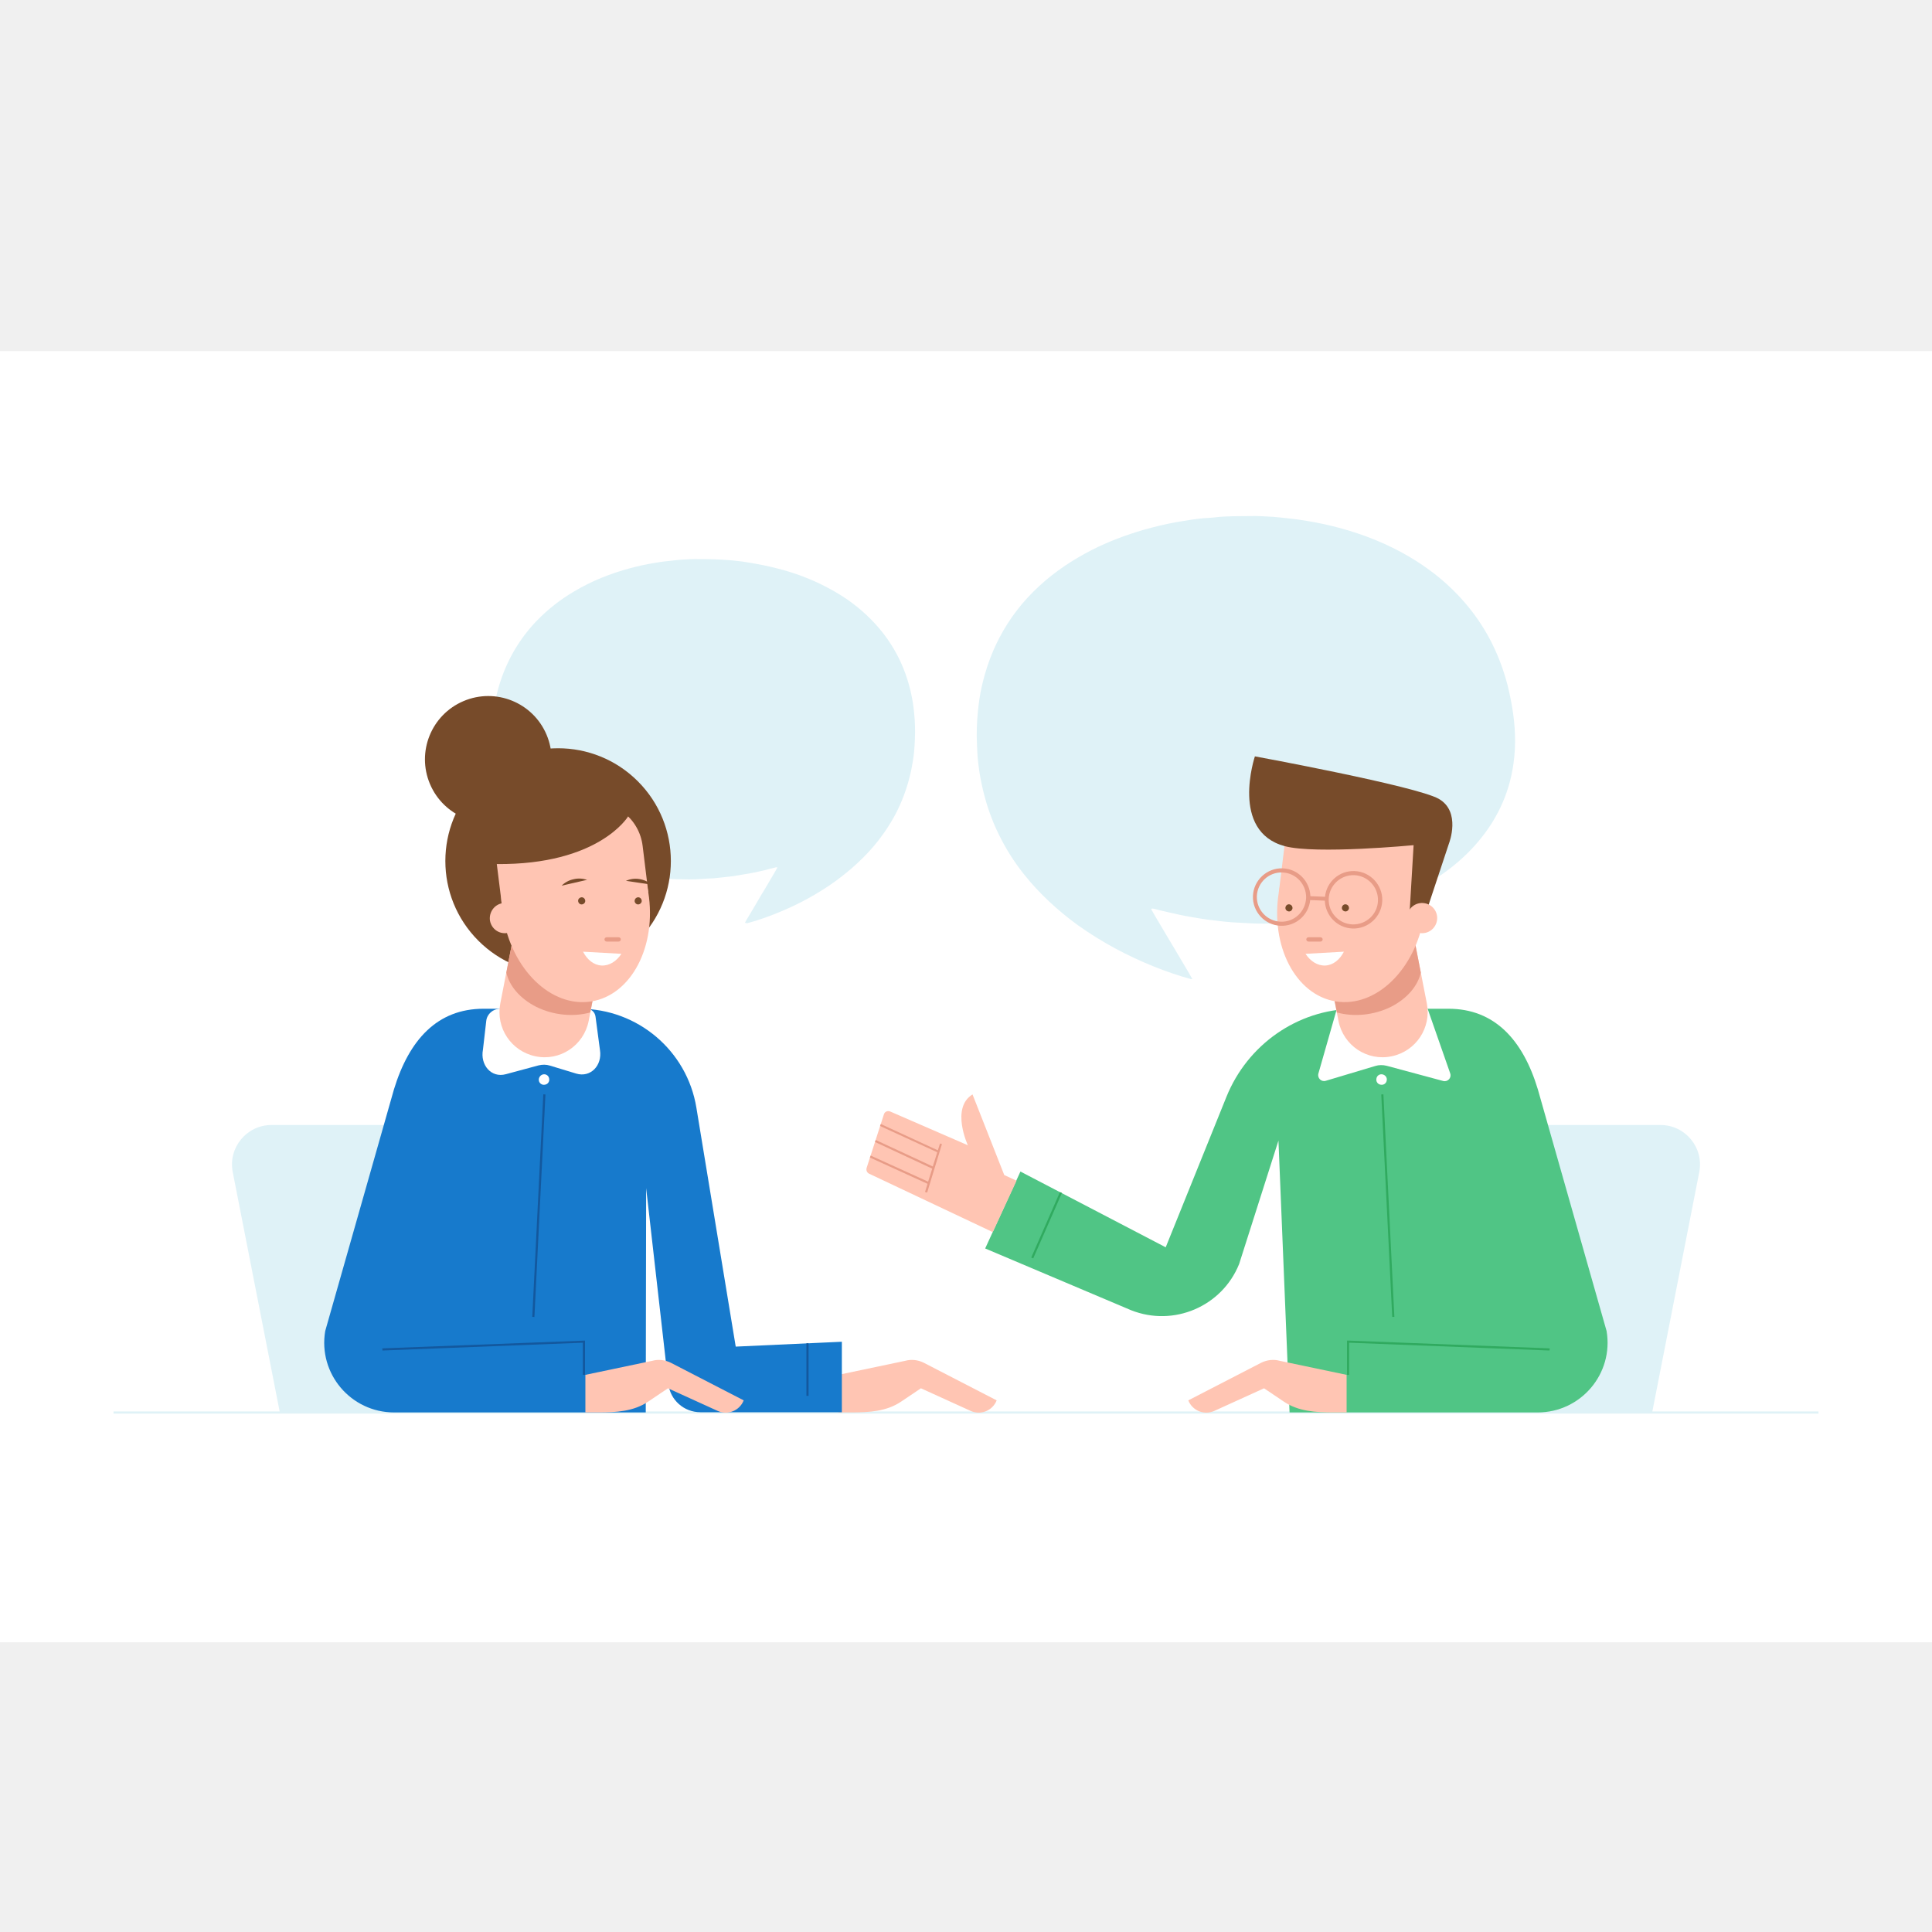
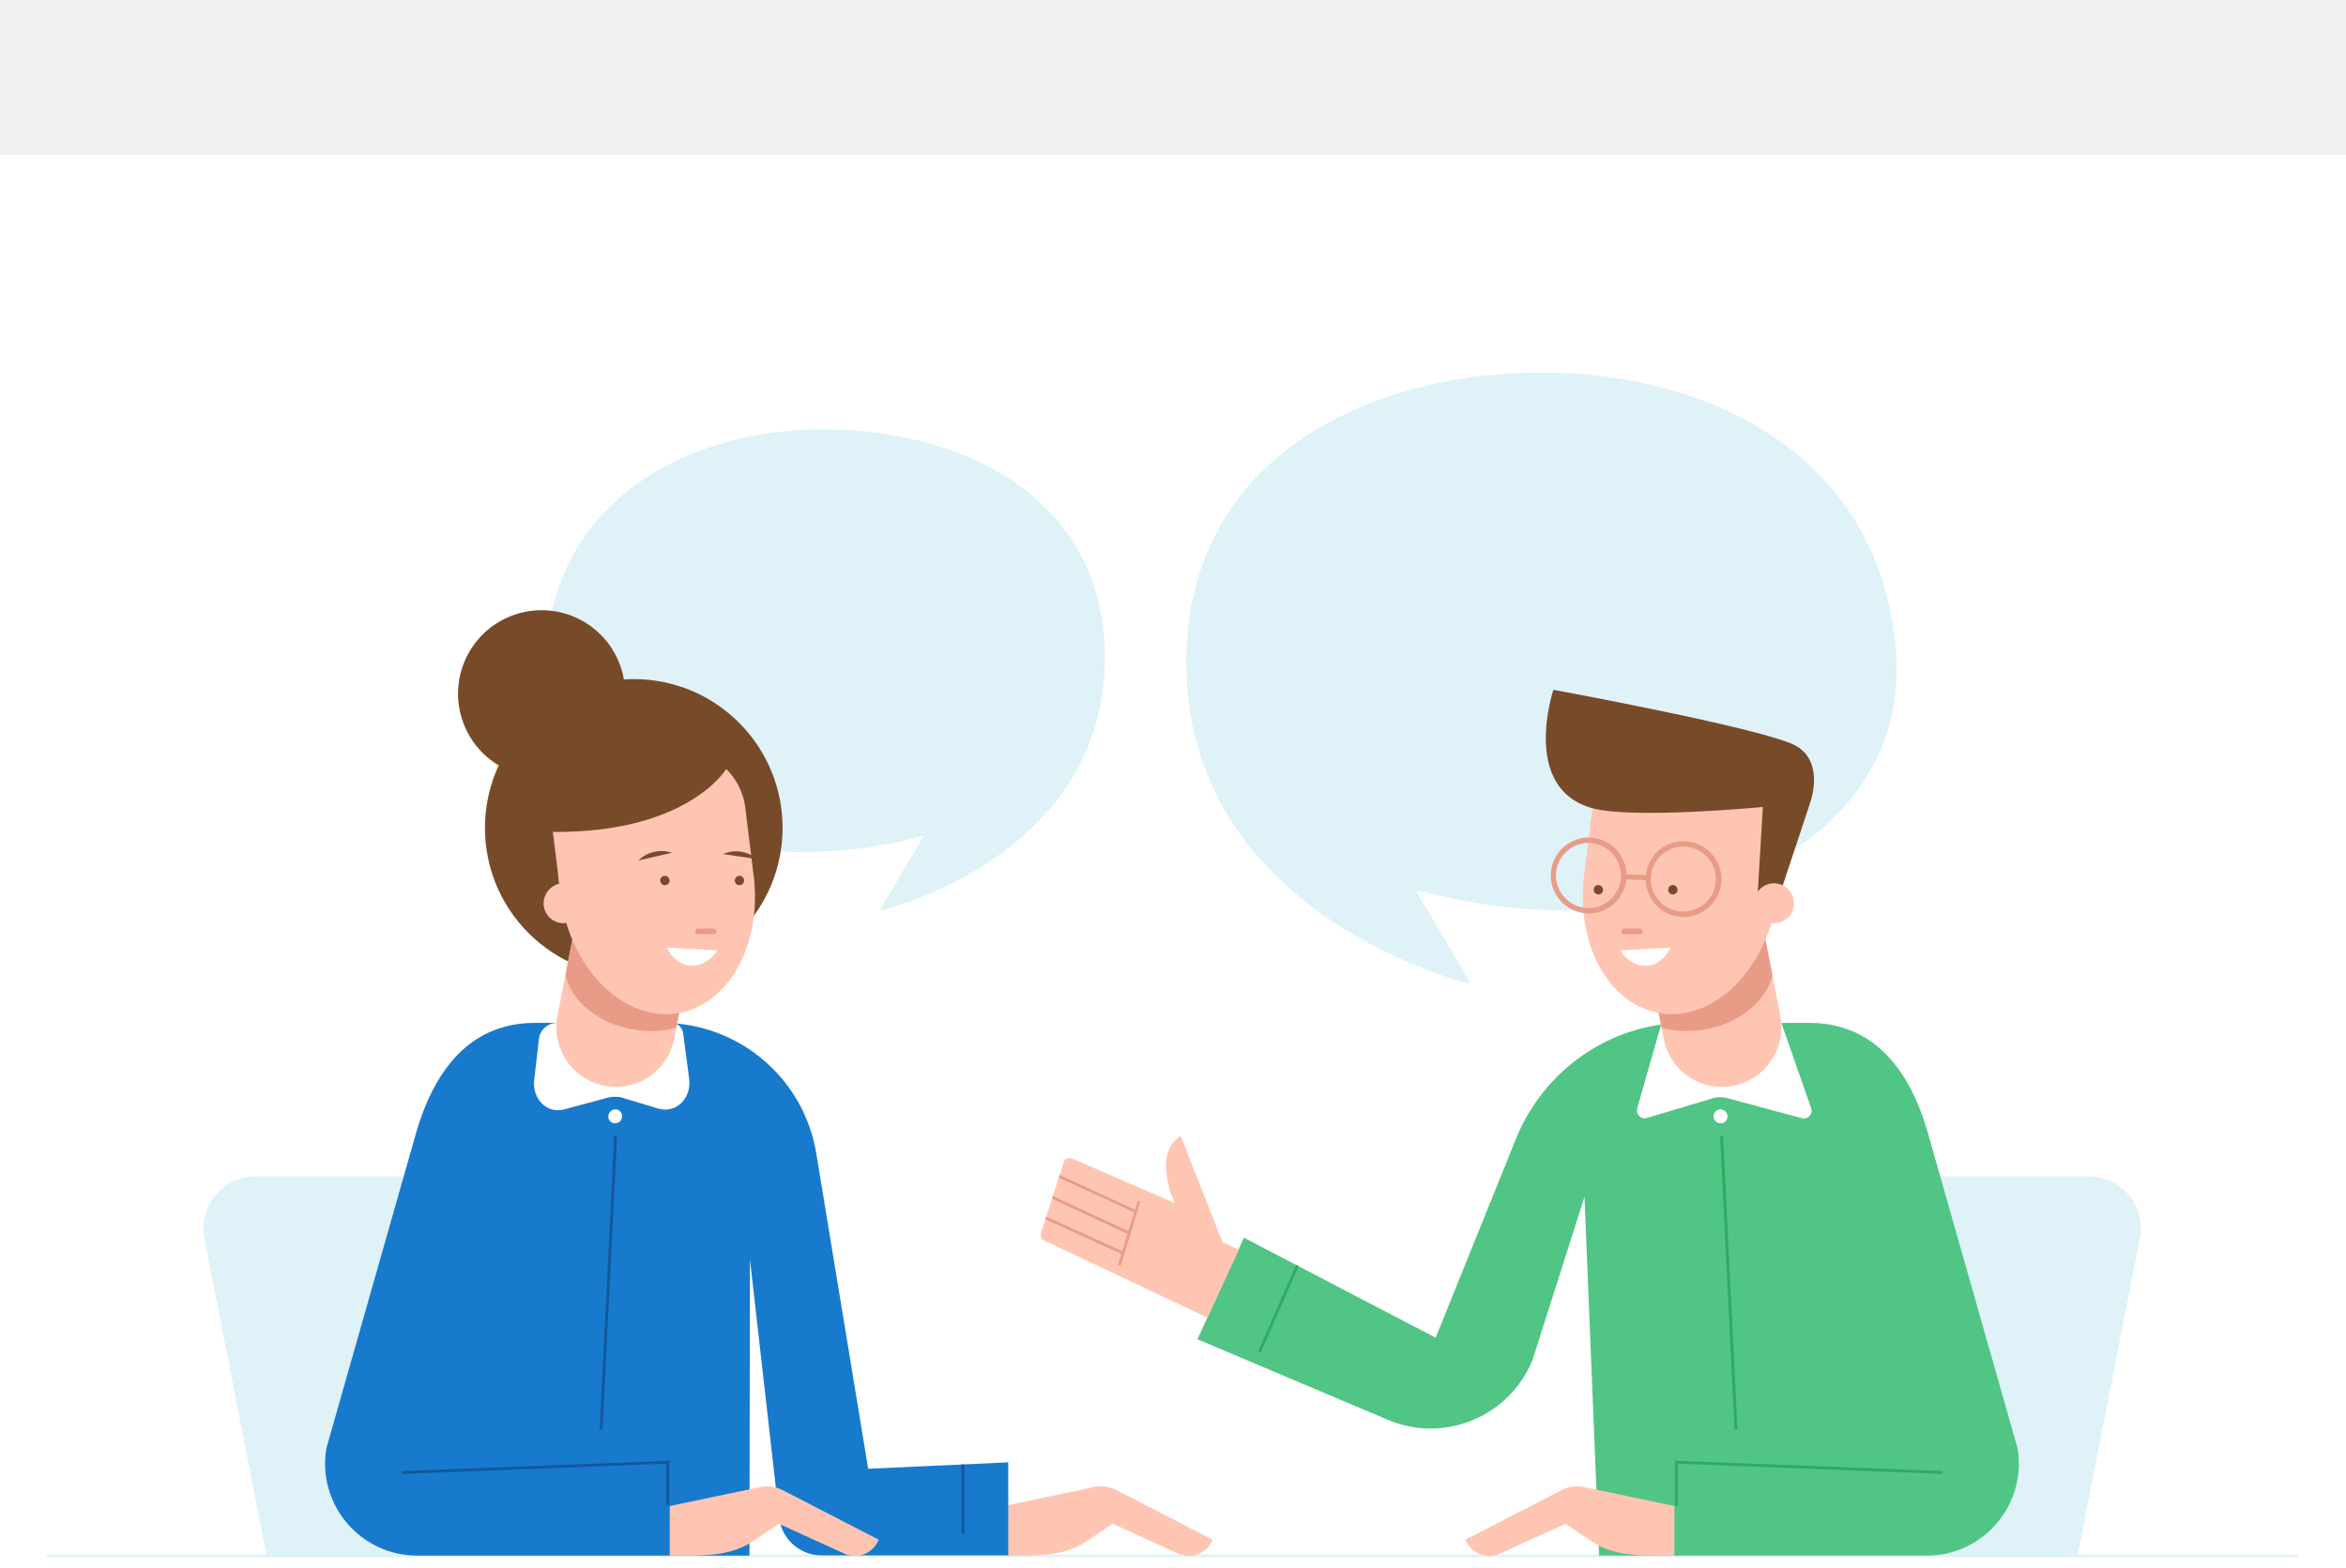
- <svg xmlns="http://www.w3.org/2000/svg" version="1.1" id="Layer_1" x="0px" y="0px" viewBox="0 0 992.1 992.1" style="enable-background:new 0 0 992.1 992.1;" xml:space="preserve">
+ <svg xmlns="http://www.w3.org/2000/svg" version="1.1" id="Layer_1" x="0px" y="0px" width="992.1" height="663" viewBox="40 120 912.8 610" style="enable-background:new 0 0 992.1 992.1;" xml:space="preserve">
  <style type="text/css">
	.st0{fill:#FFFFFF;}
	.st1{fill:#DFF2F7;}
	.st2{fill:#FFC5B3;}
	.st3{fill:#177ACC;}
	.st4{fill:#774B2A;}
	.st5{fill:#50C585;}
	.st6{fill:#E89C87;}
	.st7{fill:#30AA5F;}
	.st8{fill:none;stroke:#30AA5F;stroke-width:3;stroke-miterlimit:10;}
	.st9{fill:#13589E;}
</style>
  <rect y="180.3" class="st0" width="992.1" height="663" />
  <g>
    <g>
      <rect x="58.3" y="724.8" class="st1" width="875.5" height="1.1" />
    </g>
    <path class="st1" d="M382.5,473.9c1.1-2.1,2.3-3.9,3.4-5.8c1.1-1.9,2.2-3.7,3.3-5.6c1.1-1.9,2.2-3.8,3.4-5.7   c1.1-1.9,2.2-3.7,3.3-5.6c1.1-1.9,2.3-3.8,3.3-5.7c-0.5-0.3-0.9-0.1-1.2,0c-1.8,0.4-3.7,0.9-5.5,1.4c-3.3,0.8-6.6,1.5-10,2   c-2,0.3-3.9,0.7-5.9,1c-1.7,0.2-3.5,0.4-5.2,0.6c-1.3,0.1-2.6,0.3-3.9,0.4c-0.3,0-0.5,0.1-0.8,0.1c-2.3,0.1-4.7,0.2-7,0.4   c-4,0.3-7.9,0.2-11.9,0.1c-2.3,0-4.6-0.3-6.9-0.4c-1.5-0.1-2.9-0.2-4.3-0.3c-1.7-0.2-3.5-0.4-5.2-0.7c-1.8-0.3-3.6-0.6-5.3-0.9   c-5.8-1-11.5-2.4-17.1-4.2c-8-2.6-15.5-5.9-22.7-10.3c-5.3-3.2-10.2-7-14.6-11.3c-8.3-8.2-14.2-17.7-17.3-29   c-0.9-3.3-1.5-6.7-1.8-10.1c-0.4-3.8-0.4-7.6-0.1-11.4c0.2-3.8,0.8-7.5,1.5-11.3c0.8-4.2,1.8-8.3,3.2-12.4   c3.9-11.5,10-21.6,18.3-30.3c5.8-6,12.3-11.1,19.5-15.3c8.9-5.3,18.5-9.1,28.5-11.8c4.1-1.1,8.2-2,12.4-2.7c2.4-0.4,4.9-0.8,7.3-1   c2.3-0.2,4.5-0.6,6.8-0.7c3-0.2,6.1-0.4,9.1-0.3c2.5,0,4.9,0,7.4,0.1c2.4,0.1,4.8,0.2,7.3,0.4c1.4,0.1,2.8,0.2,4.2,0.4   c1.6,0.2,3.2,0.3,4.7,0.6c2,0.3,3.9,0.6,5.9,1c4.6,0.8,9.1,1.9,13.6,3.1c7.4,2.1,14.5,4.8,21.3,8.3c7.7,3.9,14.8,8.6,21.1,14.5   c6.6,6.1,12,13,16.2,21c3.3,6.3,5.6,12.9,7.1,19.8c0.7,3.2,1.2,6.4,1.5,9.7c0.5,4.6,0.6,9.2,0.4,13.7c-0.1,2.1-0.2,4.2-0.4,6.3   c-0.3,3.1-0.8,6.1-1.4,9.1c-1.5,7.2-3.8,14.1-7,20.7c-2.8,5.7-6.2,11-10.1,16c-6.3,8-13.7,14.7-21.9,20.7   c-9.6,6.9-19.9,12.4-30.8,16.7c-4.8,1.9-9.6,3.6-14.6,4.9C383.1,473.9,382.8,473.9,382.5,473.9z" />
    <path class="st2" d="M430.5,706v19.3h6.7c9.1,0,18.1-0.5,25.6-5.6l10.1-6.8l25.5,11.6c5.2,2.4,11.3-0.1,13.4-5.4l0,0l-37.4-19.3   c-3-1.5-6.4-1.9-9.6-1L430.5,706z" />
    <path class="st1" d="M263.4,577.7h-124c-12.7,0-22.3,11.6-19.9,24.1l24.2,123.5H309L283.3,594C281.4,584.5,273.1,577.7,263.4,577.7   z" />
    <path class="st3" d="M377.8,691.5l-20.2-122.7c-4.8-29.3-30.2-50.8-59.9-50.8h-1.7h-47.7c-23.7,0-38.2,15.9-46,41.4l-35.3,124.1   c-3.7,21.9,13.2,41.8,35.4,41.8h129.2l0.2-115.2l11.4,100.4c0.9,8.4,8,14.7,16.5,14.7h72.6V689L377.8,691.5z" />
    <ellipse transform="matrix(0.7071 -0.7071 0.7071 0.7071 -228.6715 332.18)" class="st4" cx="286.6" cy="442.1" rx="57.9" ry="57.9" />
    <ellipse transform="matrix(0.9207 -0.3904 0.3904 0.9207 -132.3111 128.8253)" class="st4" cx="250.7" cy="389.9" rx="32.5" ry="32.5" />
    <path class="st1" d="M728.7,577.7h124c12.7,0,22.3,11.6,19.9,24.1l-24.2,123.5H683.1L708.9,594   C710.7,584.5,719.1,577.7,728.7,577.7z" />
    <path class="st1" d="M612.3,502.8c-1.4-2.6-2.9-5-4.3-7.4c-1.4-2.4-2.8-4.7-4.2-7.1c-1.4-2.4-2.9-4.8-4.3-7.2   c-1.4-2.4-2.8-4.7-4.2-7.1c-1.4-2.4-2.9-4.8-4.2-7.2c0.6-0.4,1.1-0.2,1.6-0.1c2.3,0.6,4.7,1.2,7,1.7c4.2,1,8.4,1.9,12.7,2.6   c2.5,0.4,5,0.9,7.4,1.2c2.2,0.3,4.4,0.5,6.7,0.8c1.7,0.2,3.3,0.4,5,0.5c0.3,0,0.7,0.1,1,0.1c3,0.2,5.9,0.3,8.9,0.5   c5,0.3,10.1,0.2,15.1,0.1c2.9,0,5.8-0.4,8.7-0.6c1.8-0.1,3.7-0.2,5.5-0.4c2.2-0.2,4.4-0.5,6.7-0.9c2.3-0.3,4.5-0.7,6.8-1.1   c7.4-1.2,14.7-3.1,21.8-5.4c10.1-3.3,19.8-7.6,28.8-13.1c6.7-4.1,13-8.9,18.6-14.4c10.5-10.4,18.1-22.5,21.9-36.8   c1.1-4.2,1.9-8.5,2.3-12.9c0.5-4.8,0.5-9.6,0.2-14.5c-0.3-4.8-1-9.6-1.9-14.3c-1-5.3-2.3-10.6-4.1-15.8   c-4.9-14.6-12.6-27.4-23.3-38.6c-7.3-7.7-15.7-14.1-24.8-19.5c-11.4-6.7-23.5-11.5-36.2-14.9c-5.2-1.4-10.4-2.5-15.7-3.4   c-3.1-0.5-6.2-1-9.3-1.3c-2.9-0.3-5.8-0.7-8.7-0.9c-3.9-0.2-7.7-0.5-11.6-0.4c-3.1,0.1-6.3,0-9.4,0.1c-3.1,0.1-6.2,0.2-9.2,0.6   c-1.8,0.2-3.6,0.3-5.4,0.4c-2,0.2-4,0.4-6,0.7c-2.5,0.4-5,0.8-7.4,1.2c-5.8,1-11.6,2.4-17.3,4c-9.3,2.7-18.4,6.1-27,10.5   c-9.7,5-18.8,11-26.8,18.4c-8.4,7.7-15.3,16.6-20.5,26.6c-4.2,8-7.1,16.4-9.1,25.2c-0.9,4.1-1.5,8.2-1.9,12.3   c-0.6,5.8-0.8,11.6-0.5,17.5c0.1,2.7,0.2,5.4,0.5,8.1c0.4,3.9,1,7.8,1.8,11.6c1.9,9.2,4.8,18,8.9,26.3c3.5,7.2,7.8,14,12.8,20.3   c8,10.1,17.4,18.7,27.8,26.3c12.2,8.7,25.3,15.7,39.2,21.3c6.1,2.4,12.3,4.6,18.6,6.3C611.5,502.7,611.8,502.7,612.3,502.8z" />
    <path class="st5" d="M743.8,518h-47.7c-0.4,0-0.9,0-1.3,0c-28.7,0.5-54.2,18.5-65,45.2l-31.2,77.3L524,601.6l-18.1,39.5l74.9,31.7   c21.9,8.7,46.7-1.9,55.5-23.7l20.2-63.4l5.7,139.6h127.4c22.2,0,39.1-19.9,35.4-41.8l-35.3-124.1C782,533.9,767.4,518,743.8,518z" />
    <path class="st0" d="M733.1,518l11.6,33.2c0.8,2.3-1.3,4.5-3.6,3.9l-29-7.8c-2-0.5-4-0.5-5.9,0.1l-25.4,7.6   c-2.3,0.7-4.4-1.4-3.8-3.7l9.3-32.6L733.1,518z" />
    <path class="st2" d="M684.9,511.8l2.4,12.4c2.5,12.7,14.8,20.9,27.4,18.2h0c12.4-2.6,20.4-14.6,18-27.1l-9-46.1l-15,18.3   L684.9,511.8z" />
    <path class="st6" d="M729.6,499.4l-2.8-14.3c-0.1-0.2-0.2-0.4-0.4-0.5l-7.3-9.7l-10.4,12.7l-23.8,24.2l1.6,8.1   c8.6,2.4,18.9,1.5,27.8-2.9h0C722.7,512.7,728.1,506.2,729.6,499.4z" />
    <ellipse transform="matrix(0.1593 -0.9872 0.9872 0.1593 125.195 1075.354)" class="st2" cx="694" cy="464.2" rx="50.7" ry="37.8" />
    <path class="st2" d="M656.7,458.1l2.9-23.7c1.7-14.1,14.6-24.2,28.7-22.4l23.8,2.9c14.1,1.7,24.2,14.6,22.4,28.7l-3.3,26.5   L656.7,458.1z" />
    <path class="st6" d="M695.6,447.3c-7.8-0.3-14.4,5.5-15.2,13.2l-7.5-0.3c-0.3-7.7-6.4-14-14.2-14.3c-8.1-0.3-15,6.1-15.3,14.2   c-0.3,8.1,6.1,15,14.2,15.3c7.8,0.3,14.4-5.5,15.2-13.2l7.5,0.3c0.3,7.7,6.4,14,14.2,14.3c8.1,0.3,15-6.1,15.3-14.2   C710.1,454.5,703.7,447.6,695.6,447.3z M657.6,473.3c-7-0.3-12.4-6.1-12.2-13.1c0.3-7,6.1-12.4,13.1-12.2c7,0.3,12.4,6.1,12.2,13.1   C670.4,468.1,664.6,473.6,657.6,473.3z M694.5,474.7c-7-0.3-12.4-6.1-12.2-13.1c0.3-7,6.1-12.4,13.1-12.2c7,0.3,12.4,6.1,12.2,13.1   C707.4,469.5,701.5,474.9,694.5,474.7z" />
    <path class="st6" d="M678.1,483.5h-6.2c-0.6,0-1.1-0.5-1.1-1.1l0,0c0-0.6,0.5-1.1,1.1-1.1h6.2c0.6,0,1.1,0.5,1.1,1.1l0,0   C679.2,483,678.7,483.5,678.1,483.5z" />
    <path class="st4" d="M692.7,466.5c-0.2,1-1.1,1.7-2.1,1.5c-1-0.2-1.7-1.1-1.5-2.1c0.2-1,1.1-1.7,2.1-1.5   C692.2,464.6,692.8,465.5,692.7,466.5z" />
    <path class="st0" d="M712.1,554.8c-0.2,1.5-1.6,2.5-3.1,2.2c-1.5-0.2-2.5-1.6-2.2-3.1c0.2-1.5,1.6-2.5,3.1-2.2   C711.4,552,712.4,553.4,712.1,554.8z" />
    <path class="st4" d="M663.7,466.5c-0.2,1-1.1,1.7-2.1,1.5c-1-0.2-1.7-1.1-1.5-2.1c0.2-1,1.1-1.7,2.1-1.5   C663.2,464.6,663.8,465.5,663.7,466.5z" />
    <path class="st0" d="M670.4,489.8c2.5,3.8,6.2,6.2,10.2,6c4-0.2,7.4-3,9.5-7.1L670.4,489.8z" />
    <path class="st4" d="M731.1,472.2l13-39.2c0,0,6.3-16.2-5.3-22.8c-11.7-6.6-94.4-21.8-94.4-21.8s-12.9,38.5,15.3,46.1   c16,4.3,66.2-0.5,66.2-0.5l-2.1,35.3L731.1,472.2z" />
    <path class="st2" d="M737.9,472.7c-0.7,4.2-4.6,7.1-8.9,6.4c-4.2-0.7-7.1-4.6-6.4-8.9c0.7-4.2,4.6-7.1,8.9-6.4   C735.8,464.5,738.6,468.5,737.9,472.7z" />
    <path class="st2" d="M509.8,632.7l-63.5-30c-1.1-0.5-1.6-1.7-1.3-2.9l8.9-27.6c0.4-1.4,2-2,3.3-1.4l39.8,17.3   c0,0-8.9-19.2,2.4-26.1l16.3,41.4l6.3,2.9L509.8,632.7z" />
    <polygon class="st6" points="482.7,587.2 481.6,590.7 452.3,577.2 451.9,578.2 481.3,591.7 479,599 449.7,585.4 449.3,586.4    478.7,600.1 476.6,606.8 447.1,593.4 446.7,594.4 476.3,607.9 475,612.1 476.1,612.4 483.7,587.5  " />
    <path class="st2" d="M691.5,706v19.3h-6.7c-9.1,0-18.1-0.5-25.6-5.6l-10.1-6.8l-25.5,11.6c-5.2,2.4-11.3-0.1-13.4-5.4l0,0   l37.4-19.3c3-1.5,6.4-1.9,9.6-1L691.5,706z" />
    <g>
      <polygon class="st7" points="692.8,706 691.7,706 691.7,688.4 692.3,688.4 795.8,692.4 795.7,693.5 692.8,689.5   " />
    </g>
    <path class="st8" d="M765.3,584.6" />
    <g>
      <rect x="519.1" y="628.7" transform="matrix(0.4016 -0.9158 0.9158 0.4016 -254.6746 868.6575)" class="st7" width="36.7" height="1.1" />
    </g>
    <g>
      <rect x="712.1" y="561.9" transform="matrix(0.9988 -4.918137e-02 4.918137e-02 0.9988 -29.5876 35.7975)" class="st7" width="1.1" height="114.4" />
    </g>
    <path class="st0" d="M249.7,524.2l-1.7,14.8c-1.5,7.8,4.2,14.7,11.8,12.6l16.7-4.5c2-0.5,4-0.5,5.9,0.1l13.5,4.1   c7.4,2.2,13.4-4.2,12.2-12l-2.3-17.3c-0.3-2.3-2.3-4.1-4.7-4.1l-44.3,0.1C253.2,518,250.1,520.7,249.7,524.2z" />
    <path class="st2" d="M304.7,511.8l-2.4,12.4c-2.5,12.7-14.8,20.9-27.4,18.2h0c-12.4-2.6-20.4-14.6-18-27.1l9-46.1l15,18.3   L304.7,511.8z" />
    <path class="st6" d="M260,499.4l2.8-14.3c0.1-0.2,0.2-0.4,0.4-0.5l7.3-9.7l10.4,12.7l23.8,24.2l-1.6,8.1   c-8.6,2.4-18.9,1.5-27.8-2.9h0C266.9,512.7,261.5,506.2,260,499.4z" />
    <ellipse transform="matrix(0.9872 -0.1593 0.1593 0.9872 -70.1823 53.0268)" class="st2" cx="295.6" cy="464.2" rx="37.8" ry="50.7" />
    <path class="st2" d="M332.9,458.1l-2.9-23.7c-1.7-14.1-14.6-24.2-28.7-22.4l-23.8,2.9c-14.1,1.7-24.2,14.6-22.4,28.7l3.3,26.5   L332.9,458.1z" />
    <path class="st6" d="M311.5,483.5h6.2c0.6,0,1.1-0.5,1.1-1.1l0,0c0-0.6-0.5-1.1-1.1-1.1h-6.2c-0.6,0-1.1,0.5-1.1,1.1l0,0   C310.4,483,310.9,483.5,311.5,483.5z" />
    <path class="st4" d="M296.9,462.9c0.2,1,1.1,1.7,2.1,1.5c1-0.2,1.7-1.1,1.5-2.1c-0.2-1-1.1-1.7-2.1-1.5   C297.4,461,296.7,461.9,296.9,462.9z" />
    <path class="st0" d="M276.7,554.8c0.2,1.5,1.6,2.5,3.1,2.2c1.5-0.2,2.5-1.6,2.2-3.1c-0.2-1.5-1.6-2.5-3.1-2.2   C277.5,552,276.5,553.4,276.7,554.8z" />
    <path class="st4" d="M325.9,462.9c0.2,1,1.1,1.7,2.1,1.5c1-0.2,1.7-1.1,1.5-2.1c-0.2-1-1.1-1.7-2.1-1.5   C326.4,461,325.8,461.9,325.9,462.9z" />
    <path class="st0" d="M319.1,489.8c-2.5,3.8-6.2,6.2-10.2,6c-4-0.2-7.4-3-9.5-7.1L319.1,489.8z" />
    <path class="st2" d="M251.6,472.7c0.7,4.2,4.6,7.1,8.9,6.4c4.2-0.7,7.1-4.6,6.4-8.9c-0.7-4.2-4.6-7.1-8.9-6.4   C253.8,464.5,251,468.5,251.6,472.7z" />
    <path class="st2" d="M300.6,706v19.3h6.7c9.1,0,18.1-0.5,25.6-5.6l10.1-6.8l25.5,11.6c5.2,2.4,11.3-0.1,13.4-5.4l0,0l-37.4-19.3   c-3-1.5-6.4-1.9-9.6-1L300.6,706z" />
    <g>
      <polygon class="st9" points="300.4,706 299.3,706 299.3,689.5 196.4,693.5 196.3,692.4 300.4,688.4   " />
    </g>
    <path class="st8" d="M226.8,584.6" />
    <g>
      <rect x="219.5" y="618.6" transform="matrix(4.946897e-02 -0.9988 0.9988 4.946897e-02 -355.3869 864.8499)" class="st9" width="114.4" height="1.1" />
    </g>
    <path class="st4" d="M322.5,419.3c0,0-14.9,24.9-67.5,24.4c0,0-9.9-0.6-10.9-7.1c-1-6.5,0.5-16.6,7.4-20.7   c6.8-4.1,36.7-16.9,57-12.3C328.8,408.1,322.5,419.3,322.5,419.3z" />
    <path class="st4" d="M301.5,451.8c-2.2-0.7-4.6-0.9-7-0.3c-2.4,0.5-4.5,1.7-6.1,3.3L301.5,451.8z" />
    <path class="st4" d="M334.7,454.3c-1.8-1.5-3.9-2.5-6.4-2.9c-2.4-0.4-4.8,0-6.9,0.9L334.7,454.3z" />
    <g>
      <rect x="414.1" y="689.8" class="st9" width="1.1" height="27" />
    </g>
  </g>
</svg>
